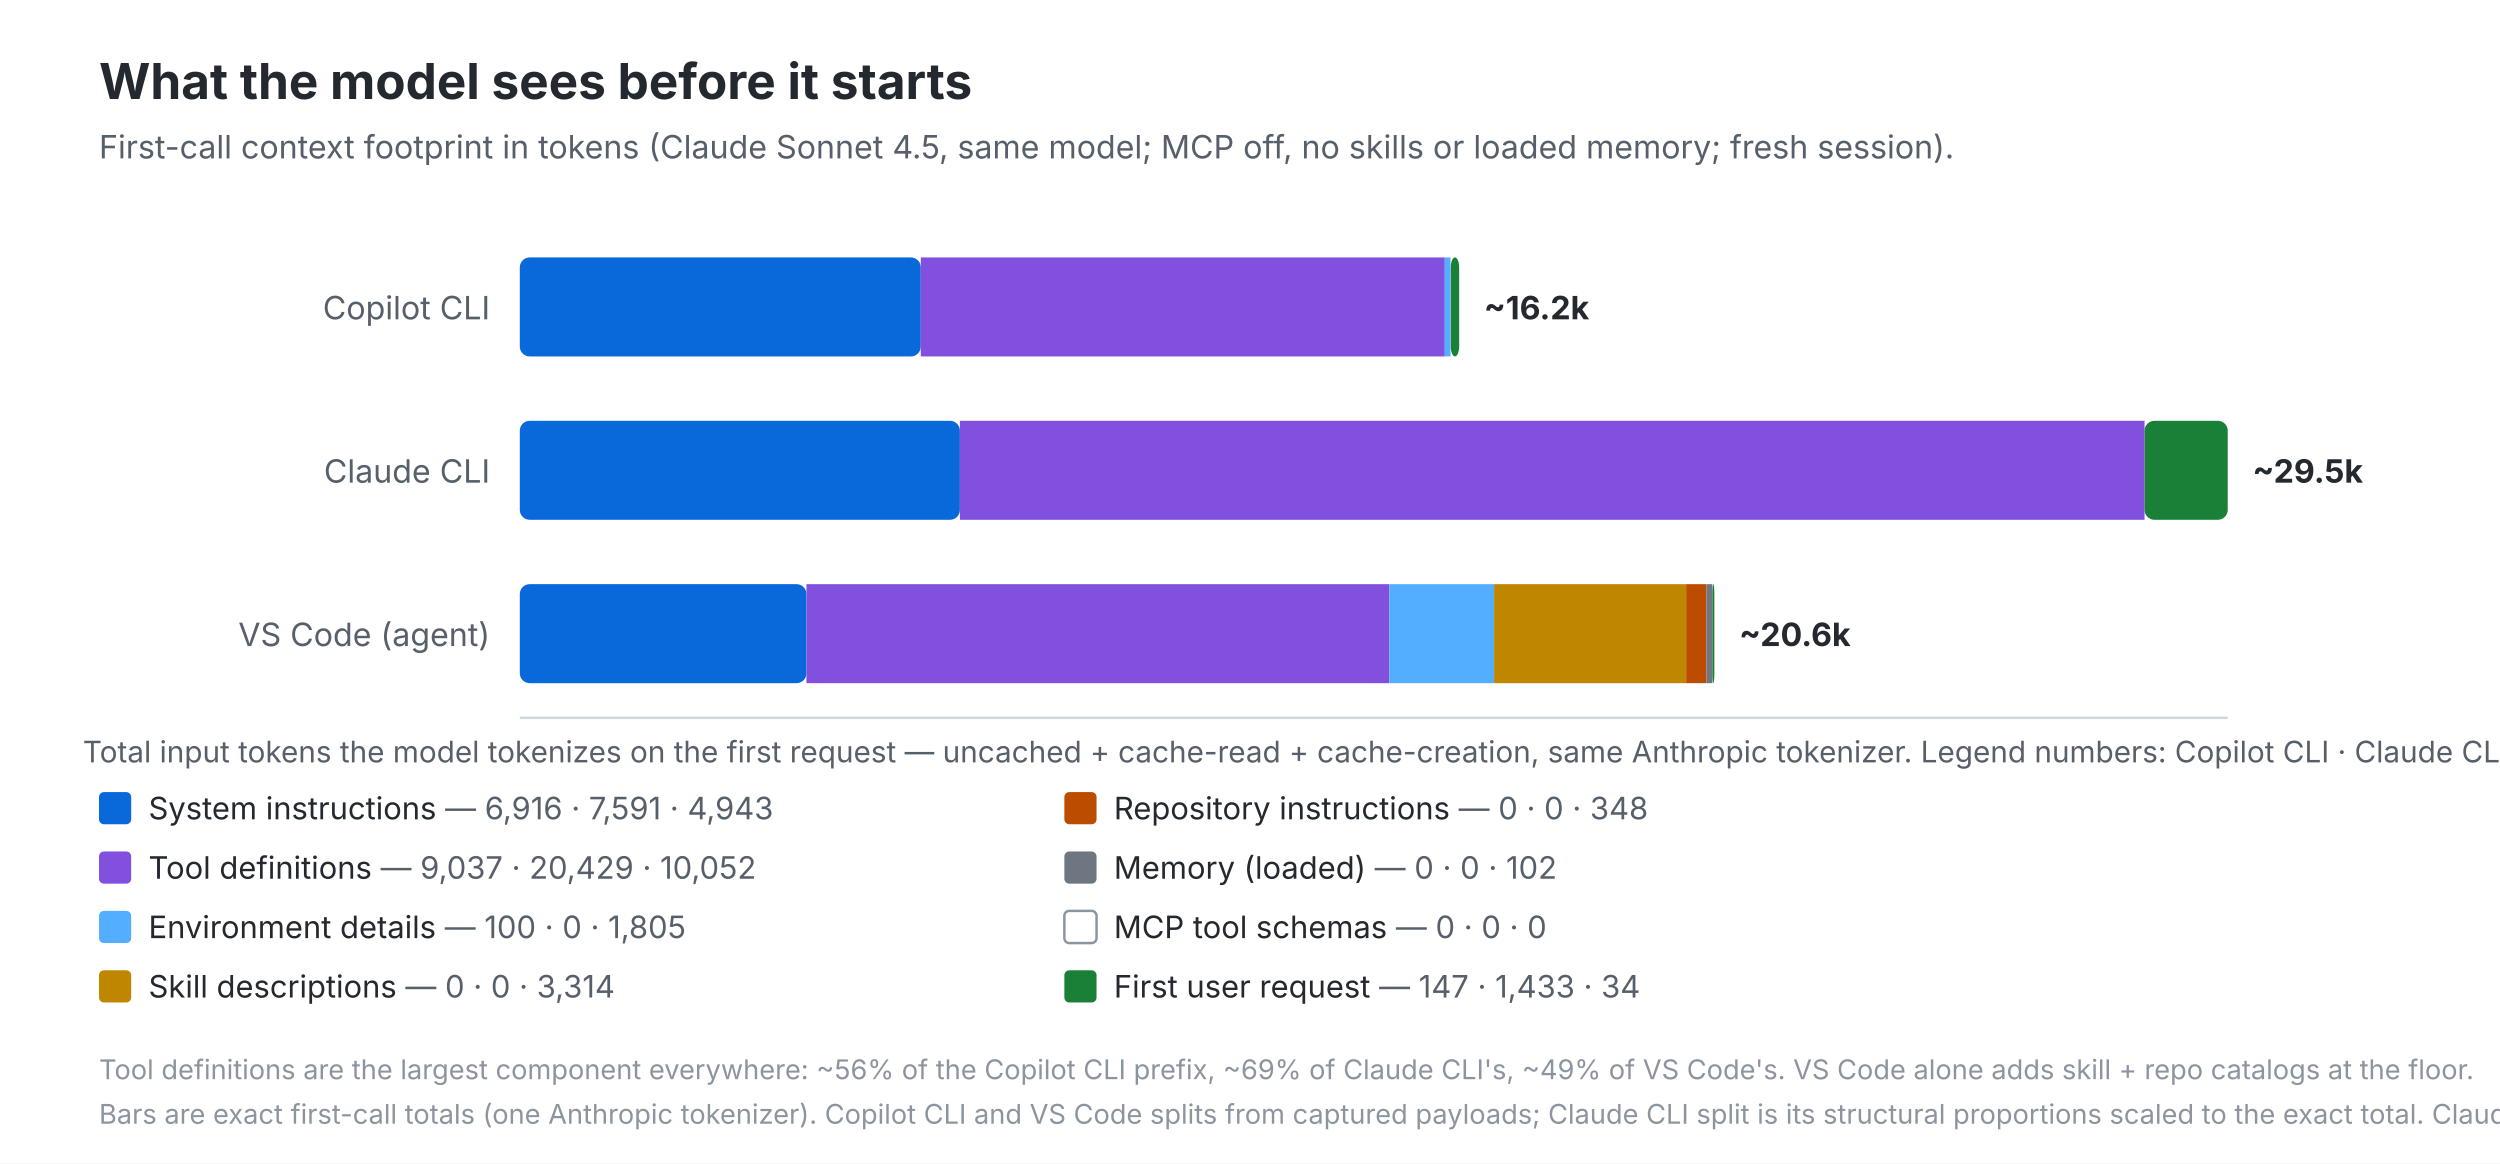
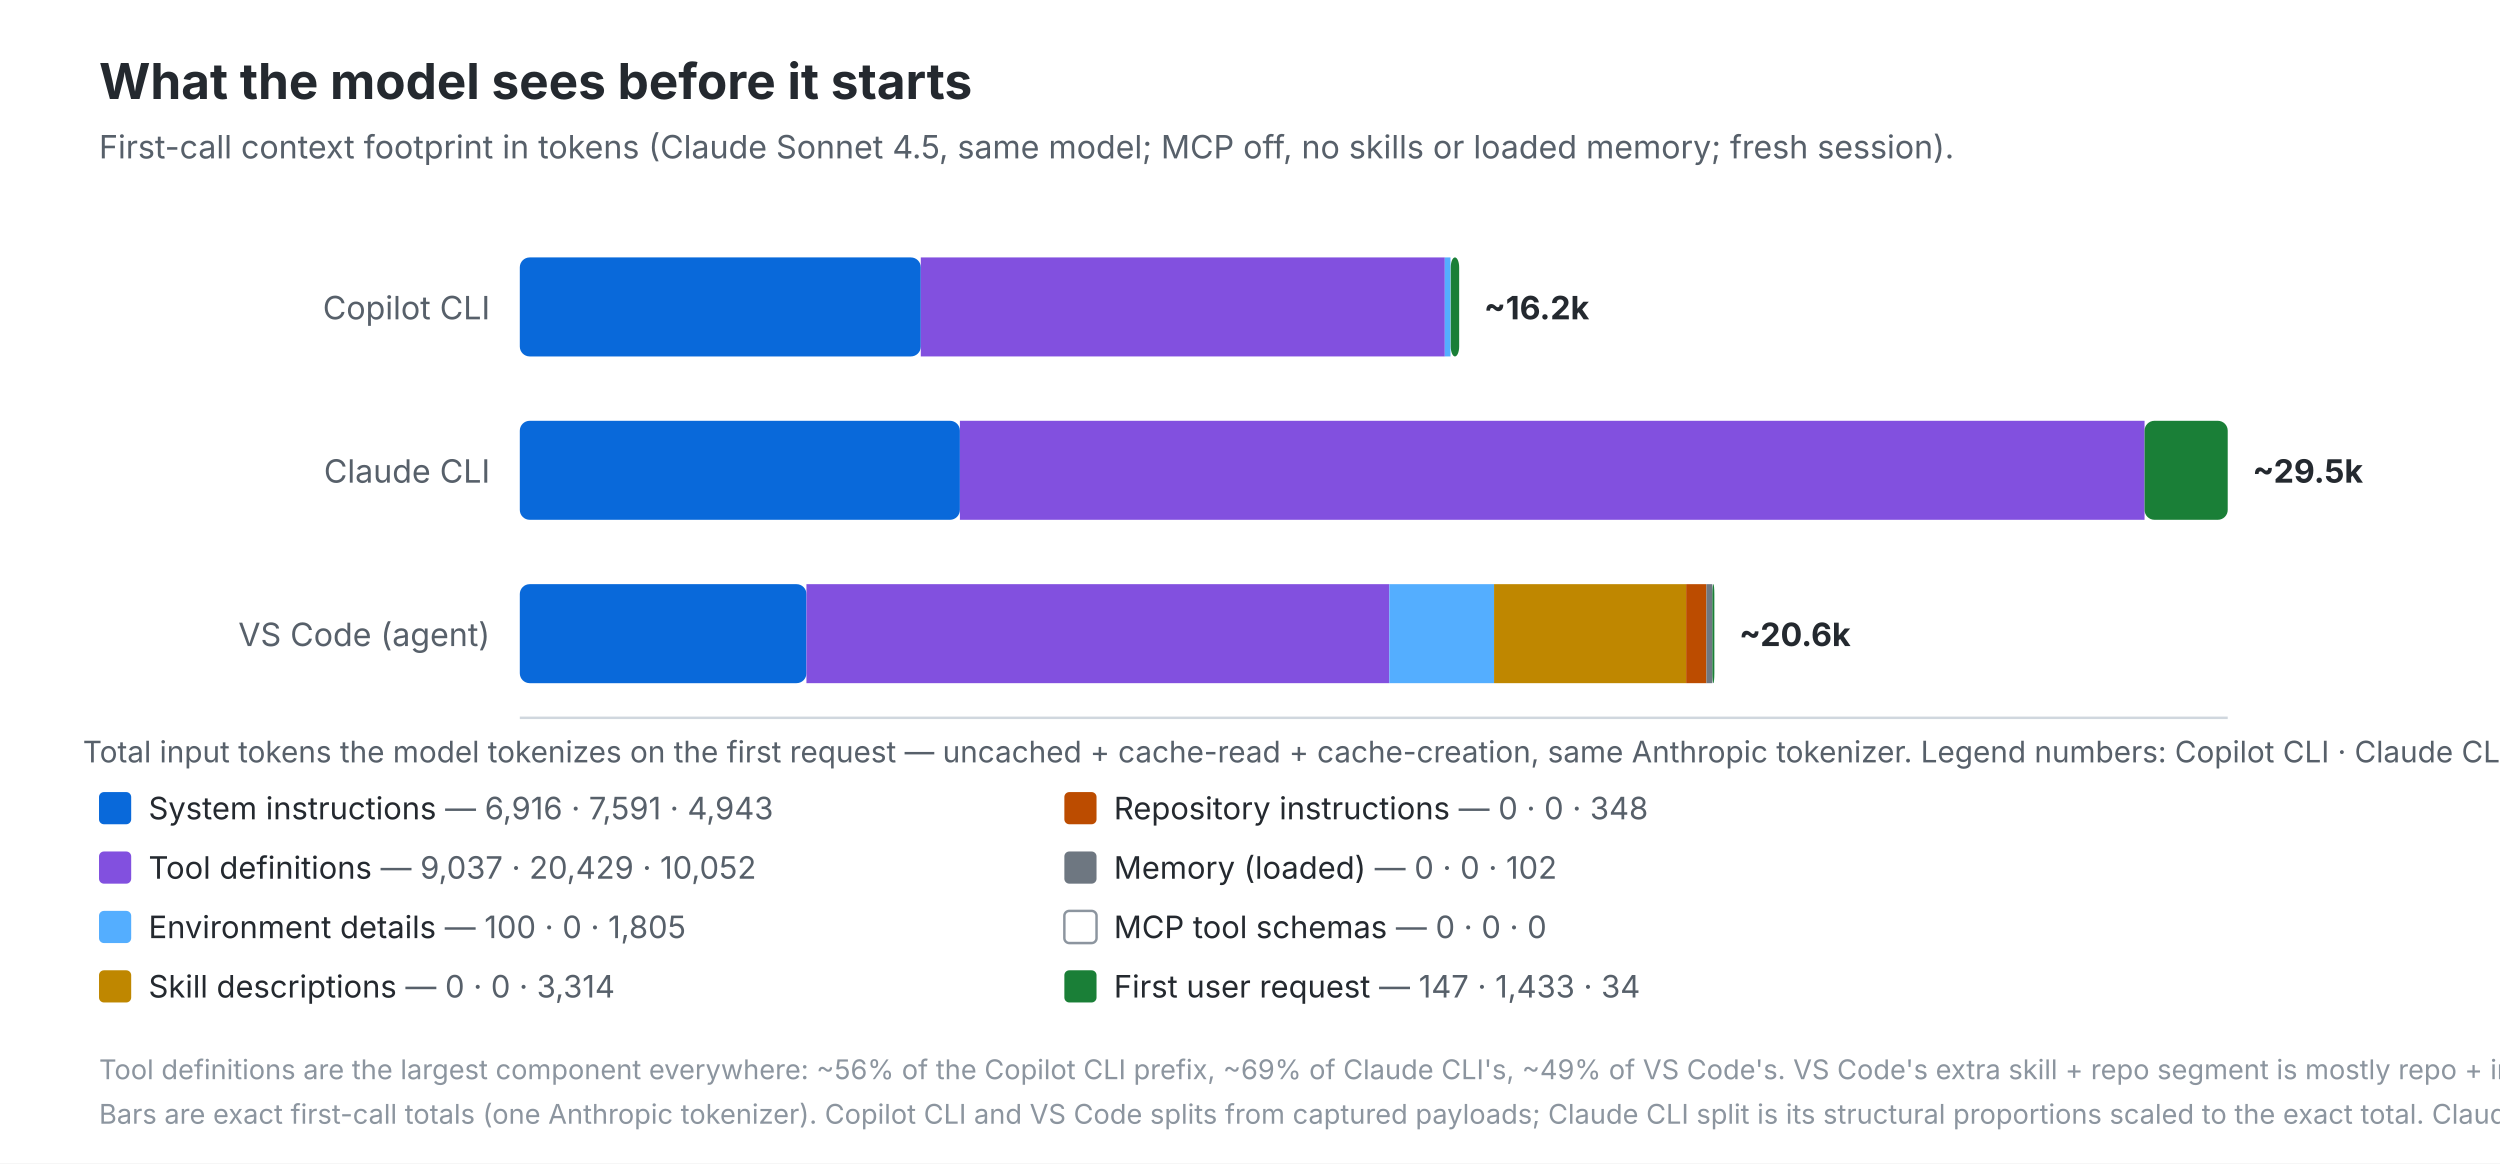
<svg xmlns="http://www.w3.org/2000/svg" viewBox="0 0 1010 470" width="100%" role="img" aria-labelledby="title desc" font-family="-apple-system, BlinkMacSystemFont, 'Segoe UI', sans-serif">
  <rect x="0" y="0" width="1010" height="470" fill="#ffffff" />
  <text x="40" y="40" font-size="20" font-weight="700" fill="#24292f">What the model sees before it starts</text>
  <text x="40" y="64" font-size="13" fill="#57606a">First-call context footprint in tokens (Claude Sonnet 4.5, same model; MCP off, no skills or loaded memory; fresh session).</text>
  <g font-size="13">
    <text x="198" y="129" text-anchor="end" fill="#57606a">Copilot CLI</text>
    <rect x="210.0" y="104" width="162.0" height="40" rx="4" fill="#0969da" />
    <rect x="372.0" y="104" width="211.7" height="40" rx="0" fill="#8250df" />
    <rect x="583.7" y="104" width="2.3" height="40" rx="0" fill="#54aeff" />
    <rect x="586.1" y="104" width="3.4" height="40" rx="4" fill="#1a7f37" />
    <text x="599.5" y="129" font-weight="700" fill="#24292f">~16.2k</text>
    <text x="198" y="195" text-anchor="end" fill="#57606a">Claude CLI</text>
    <rect x="210.0" y="170" width="177.8" height="40" rx="4" fill="#0969da" />
    <rect x="387.8" y="170" width="478.6" height="40" rx="0" fill="#8250df" />
    <rect x="866.4" y="170" width="33.6" height="40" rx="4" fill="#1a7f37" />
    <text x="910.0" y="195" font-weight="700" fill="#24292f">~29.5k</text>
    <text x="198" y="261" text-anchor="end" fill="#57606a">VS Code (agent)</text>
    <rect x="210.0" y="236" width="115.8" height="40" rx="4" fill="#0969da" />
    <rect x="325.8" y="236" width="235.5" height="40" rx="0" fill="#8250df" />
    <rect x="561.3" y="236" width="42.3" height="40" rx="0" fill="#54aeff" />
    <rect x="603.6" y="236" width="77.6" height="40" rx="0" fill="#bf8700" />
    <rect x="681.2" y="236" width="8.2" height="40" rx="0" fill="#bc4c00" />
    <rect x="689.4" y="236" width="2.4" height="40" rx="0" fill="#6e7781" />
    <rect x="691.8" y="236" width="0.8" height="40" rx="4" fill="#1a7f37" />
    <text x="702.6" y="261" font-weight="700" fill="#24292f">~20.6k</text>
  </g>
  <line x1="210" y1="290" x2="900" y2="290" stroke="#d0d7de" stroke-width="1" />
  <text x="555" y="308" font-size="12" fill="#57606a" text-anchor="middle">Total input tokens the model tokenizes on the first request — uncached + cache-read + cache-creation, same Anthropic tokenizer. Legend numbers: Copilot CLI · Claude CLI · VS Code.</text>
  <g fill="#24292f">
    <rect x="40" y="320" width="13" height="13" rx="2" fill="#0969da" />
    <text x="60" y="331" font-size="12.5" fill="#24292f">System instructions <tspan fill="#57606a">— 6,916 · 7,591 · 4,943</tspan>
    </text>
    <rect x="40" y="344" width="13" height="13" rx="2" fill="#8250df" />
    <text x="60" y="355" font-size="12.5" fill="#24292f">Tool definitions <tspan fill="#57606a">— 9,037 · 20,429 · 10,052</tspan>
    </text>
    <rect x="40" y="368" width="13" height="13" rx="2" fill="#54aeff" />
    <text x="60" y="379" font-size="12.5" fill="#24292f">Environment details <tspan fill="#57606a">— 100 · 0 · 1,805</tspan>
    </text>
    <rect x="40" y="392" width="13" height="13" rx="2" fill="#bf8700" />
    <text x="60" y="403" font-size="12.5" fill="#24292f">Skill descriptions <tspan fill="#57606a">— 0 · 0 · 3,314</tspan>
    </text>
    <rect x="430" y="320" width="13" height="13" rx="2" fill="#bc4c00" />
    <text x="450" y="331" font-size="12.5" fill="#24292f">Repository instructions <tspan fill="#57606a">— 0 · 0 · 348</tspan>
    </text>
    <rect x="430" y="344" width="13" height="13" rx="2" fill="#6e7781" />
    <text x="450" y="355" font-size="12.5" fill="#24292f">Memory (loaded) <tspan fill="#57606a">— 0 · 0 · 102</tspan>
    </text>
    <rect x="430" y="368" width="13" height="13" rx="2" fill="#ffffff" stroke="#8c959f" />
    <text x="450" y="379" font-size="12.5" fill="#24292f">MCP tool schemas <tspan fill="#57606a">— 0 · 0 · 0</tspan>
    </text>
    <rect x="430" y="392" width="13" height="13" rx="2" fill="#1a7f37" />
    <text x="450" y="403" font-size="12.5" fill="#24292f">First user request <tspan fill="#57606a">— 147 · 1,433 · 34</tspan>
    </text>
  </g>
-   <text x="40" y="436" font-size="11" fill="#8c959f">Tool definitions are the largest component everywhere: ~56% of the Copilot CLI prefix, ~69% of Claude CLI's, ~49% of VS Code's. VS Code alone adds skill + repo catalogs at the floor.</text>
+   <text x="40" y="436" font-size="11" fill="#8c959f">Tool definitions are the largest component everywhere: ~56% of the Copilot CLI prefix, ~69% of Claude CLI's, ~49% of VS Code's. VS Code's extra skill + repo segment is mostly repo + installed-extension config, not a product default.</text>
  <text x="40" y="454" font-size="11" fill="#8c959f">Bars are exact first-call totals (one Anthropic tokenizer). Copilot CLI and VS Code splits from captured payloads; Claude CLI split is its structural proportions scaled to the exact total. Claude CLI sends all 27 tools upfront.</text>
</svg>
